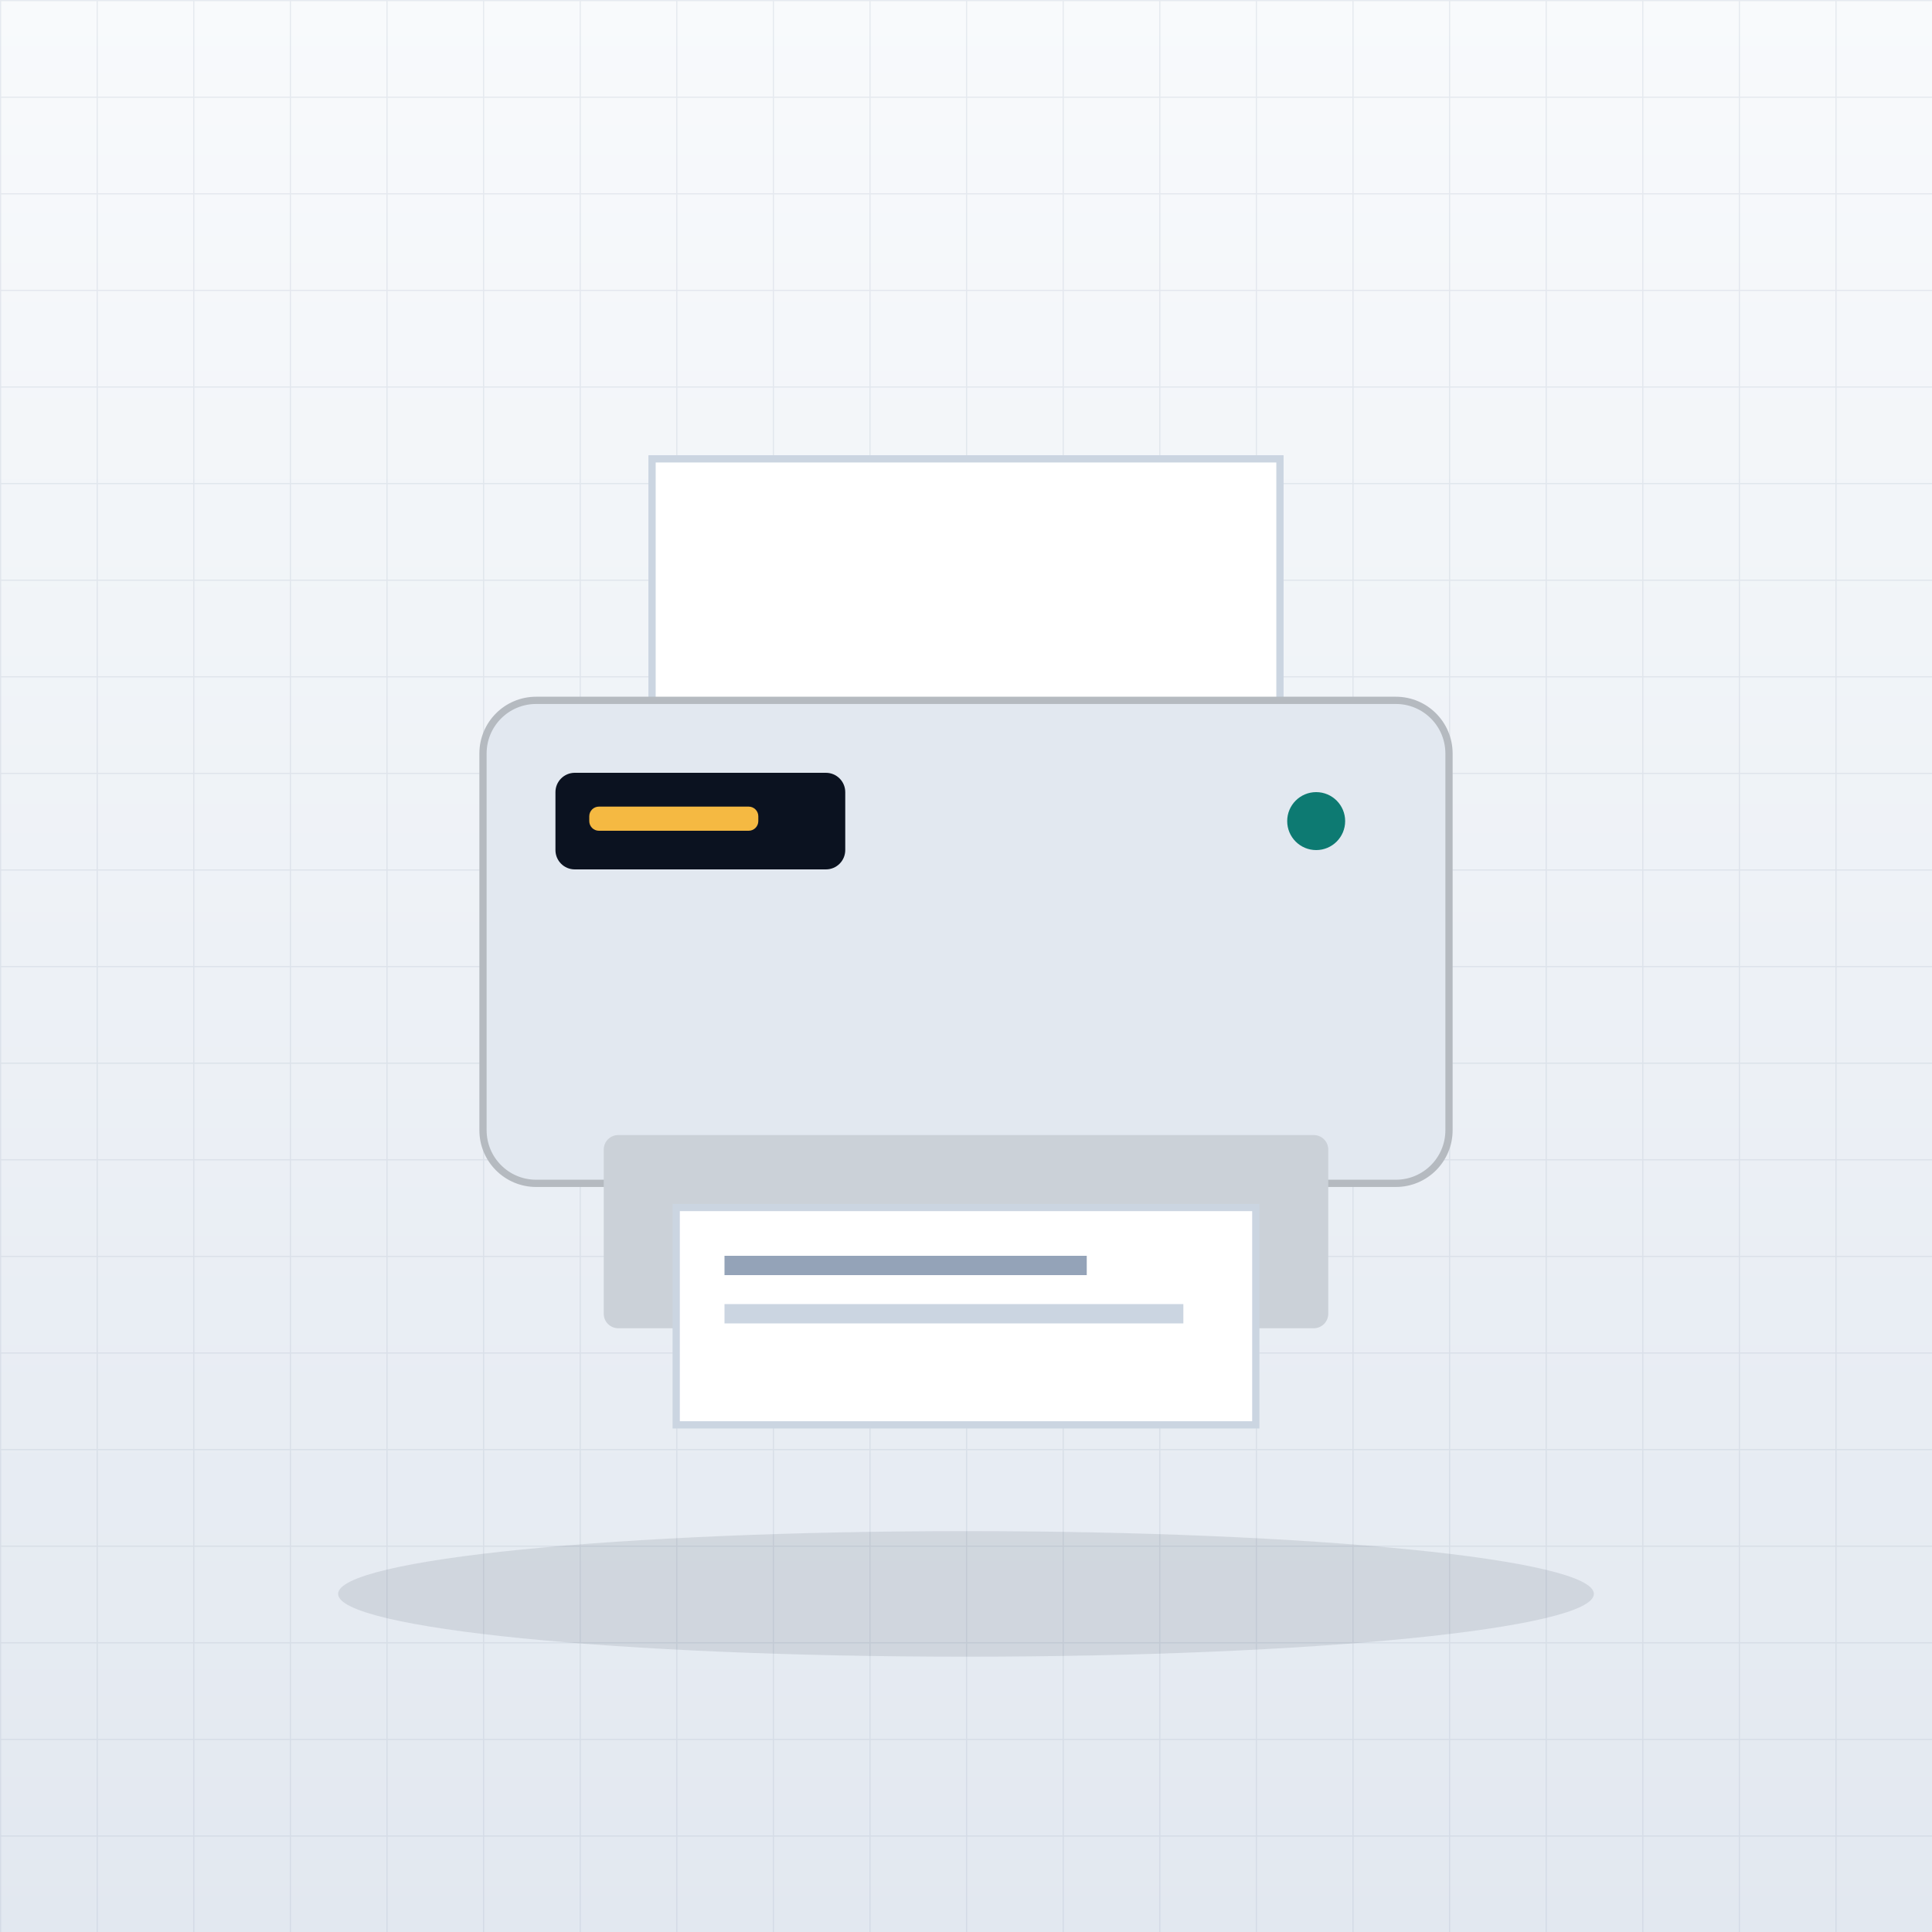
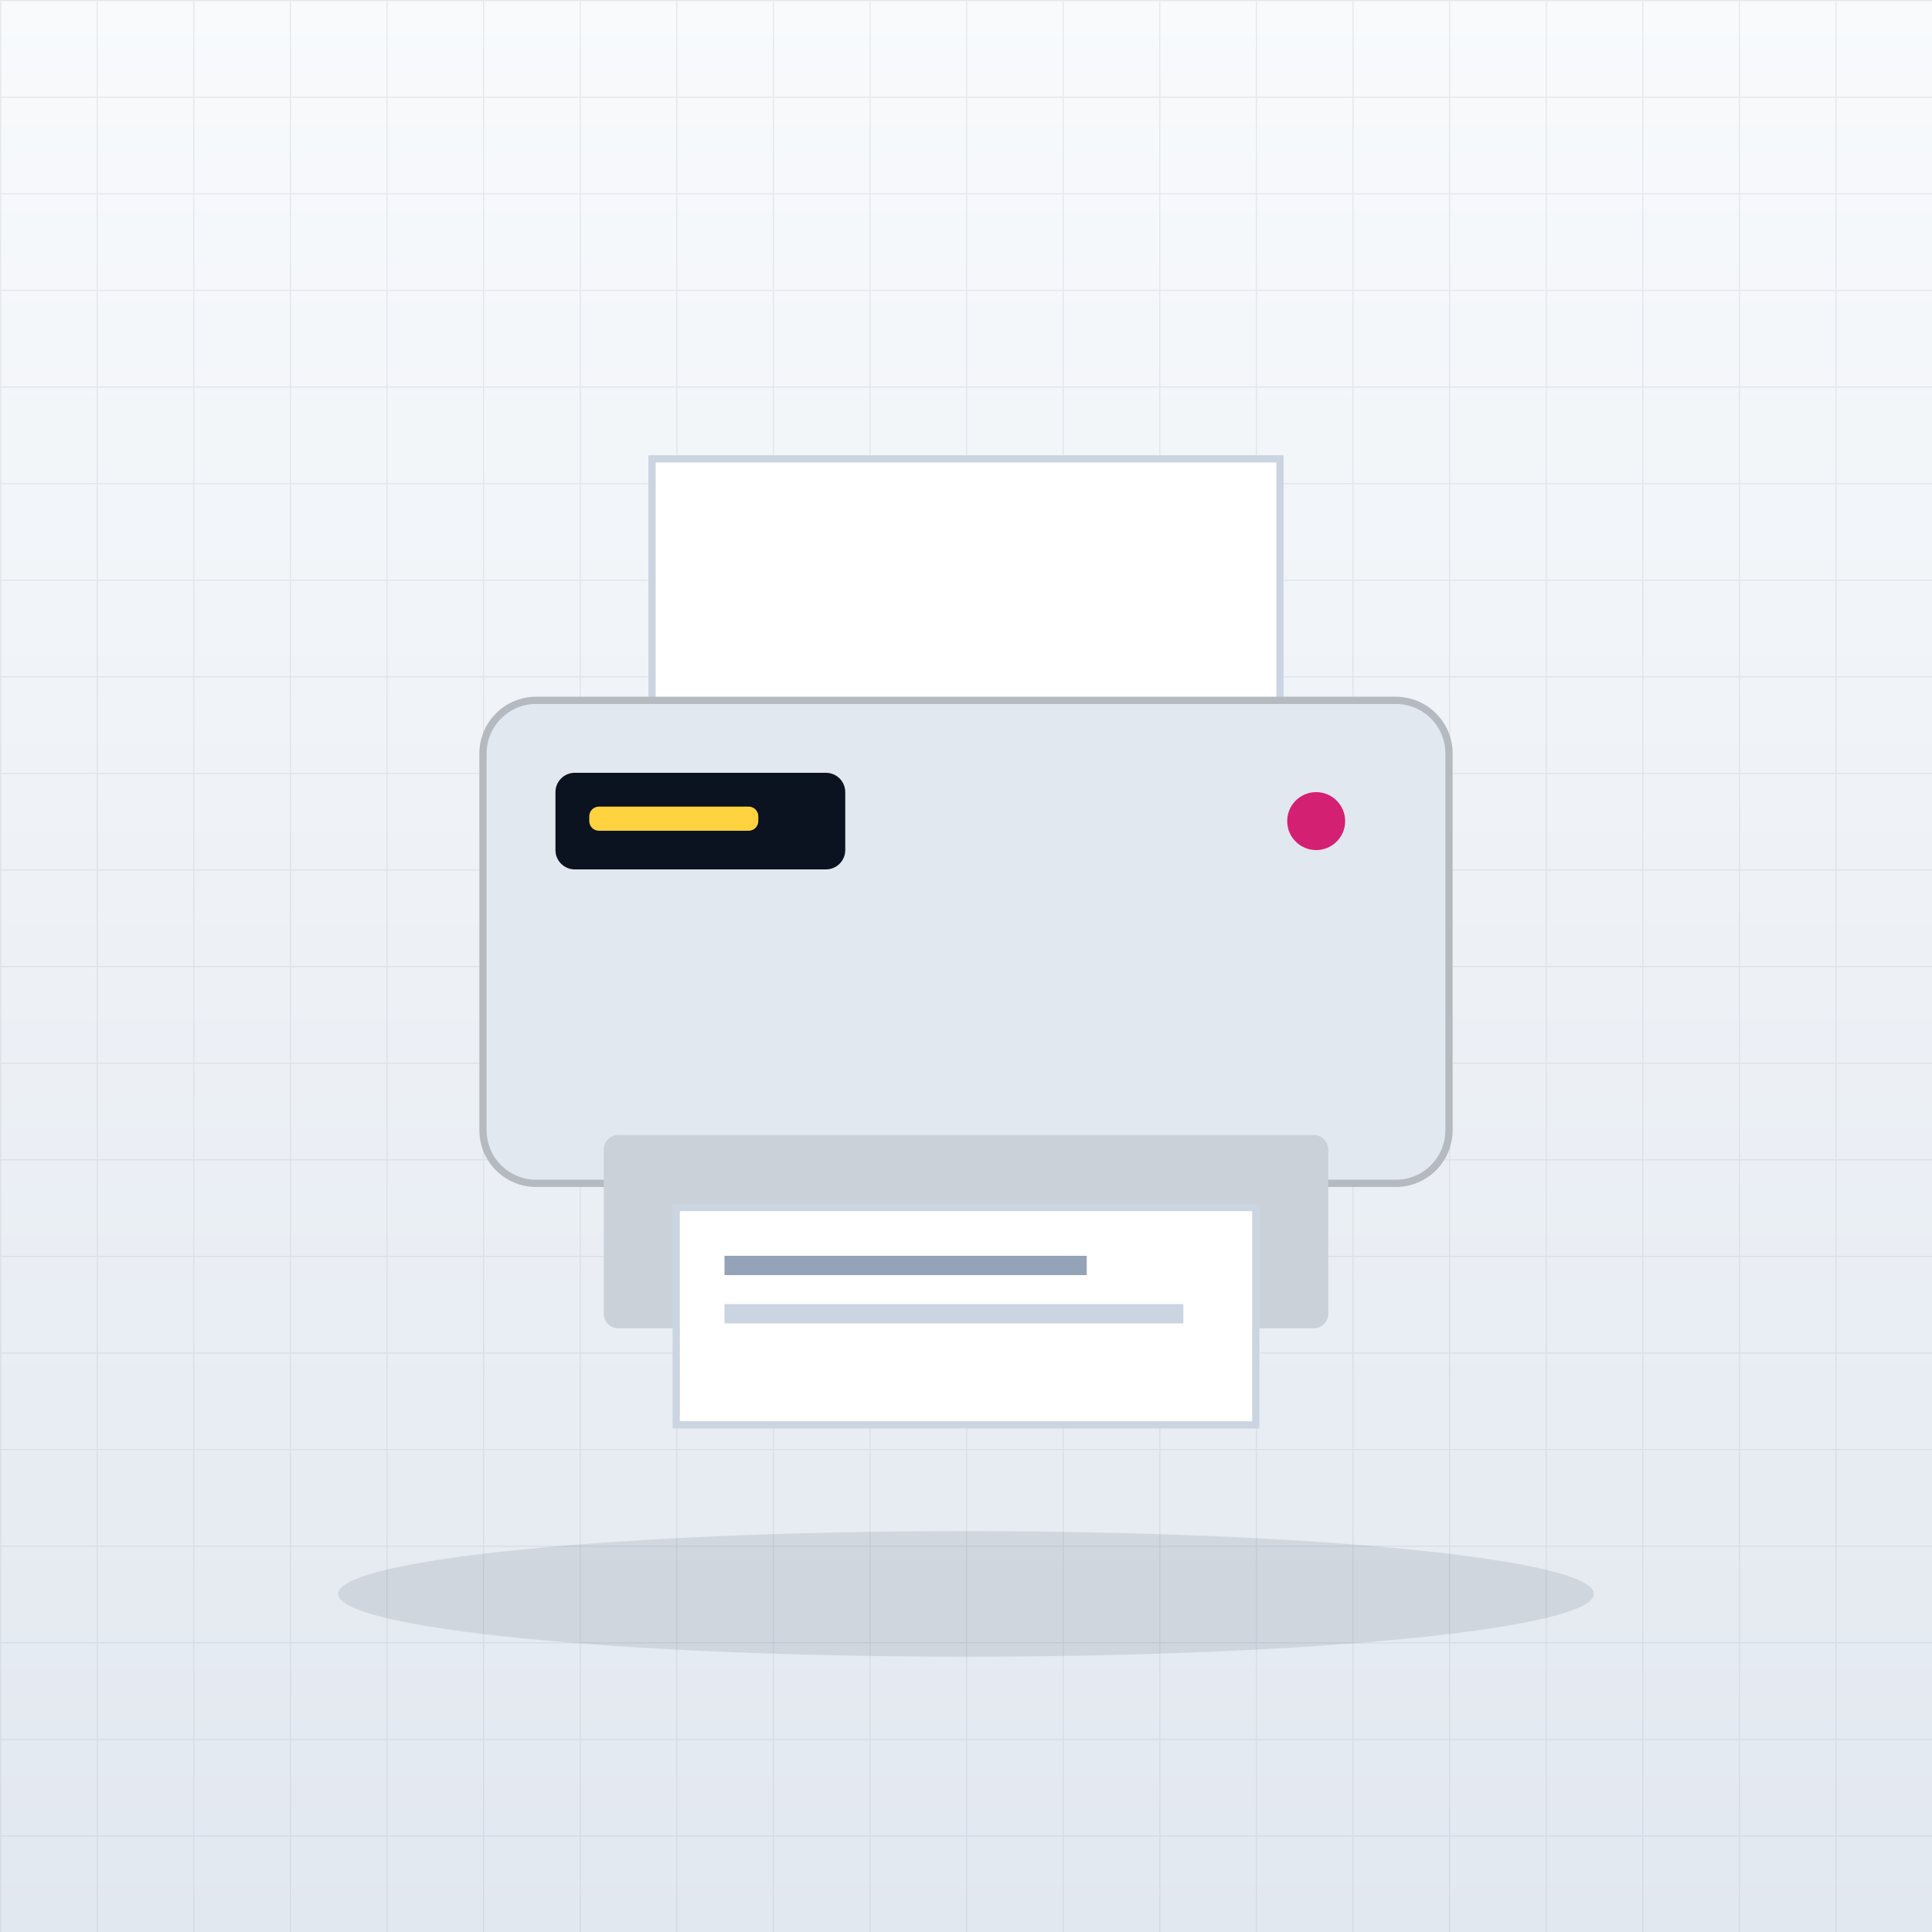
<svg xmlns="http://www.w3.org/2000/svg" viewBox="0 0 800 800" width="800" height="800" role="img">
  <defs>
    <linearGradient id="screen" x1="0" y1="0" x2="1" y2="1">
      <stop offset="0" stop-color="#0b1a44" />
      <stop offset="0.55" stop-color="#0f172a" />
      <stop offset="1" stop-color="#132b7a" />
    </linearGradient>
    <linearGradient id="glare" x1="0" y1="0" x2="1" y2="1">
      <stop offset="0" stop-color="#ffffff" stop-opacity="0.18" />
      <stop offset="0.4" stop-color="#ffffff" stop-opacity="0" />
    </linearGradient>
    <linearGradient id="bgLight" x1="0" y1="0" x2="0" y2="1">
      <stop offset="0" stop-color="#f8fafc" />
      <stop offset="1" stop-color="#e2e8f0" />
    </linearGradient>
    <radialGradient id="bgDark" cx="0.5" cy="0.45" r="0.7">
      <stop offset="0" stop-color="#1e3a8a" />
      <stop offset="0.6" stop-color="#0f172a" />
      <stop offset="1" stop-color="#020617" />
    </radialGradient>
    <linearGradient id="bgBlue" x1="0" y1="0" x2="1" y2="1">
      <stop offset="0" stop-color="#eef5ff" />
      <stop offset="1" stop-color="#bcd6ff" />
    </linearGradient>
    <pattern id="grid" width="40" height="40" patternUnits="userSpaceOnUse">
      <path d="M40 0 H0 V40" fill="none" stroke="#94a3b8" stroke-width="1" opacity="0.18" />
    </pattern>
  </defs>
  <rect width="800" height="800" fill="url(#bgLight)" />
  <rect width="800" height="800" fill="url(#grid)" />
  <ellipse cx="400" cy="660" rx="260" ry="26" fill="#0f172a" opacity="0.10" />
  <rect x="270" y="190" width="260" height="120" fill="#ffffff" stroke="#cbd5e1" stroke-width="3" />
  <rect x="200" y="290" width="400" height="200" rx="22" fill="#e2e8f0" stroke="#b5bac0" stroke-width="3" />
  <rect x="230" y="320" width="120" height="40" rx="8" fill="#0b1220" />
-   <rect x="244" y="334" width="70" height="10" rx="4" fill="#f5b942" />
-   <circle cx="545" cy="340" r="12" fill="#0d7a72" />
+   <rect x="244" y="334" width="70" height="10" rx="4" fill="#ffd23f" />
+   <circle cx="545" cy="340" r="12" fill="#d42073" />
  <rect x="250" y="470" width="300" height="80" rx="6" fill="#cbd1d8" />
  <rect x="280" y="500" width="240" height="90" fill="#ffffff" stroke="#cbd5e1" stroke-width="3" />
  <rect x="300" y="520" width="150" height="8" fill="#94a3b8" />
  <rect x="300" y="540" width="190" height="8" fill="#cbd5e1" />
</svg>
